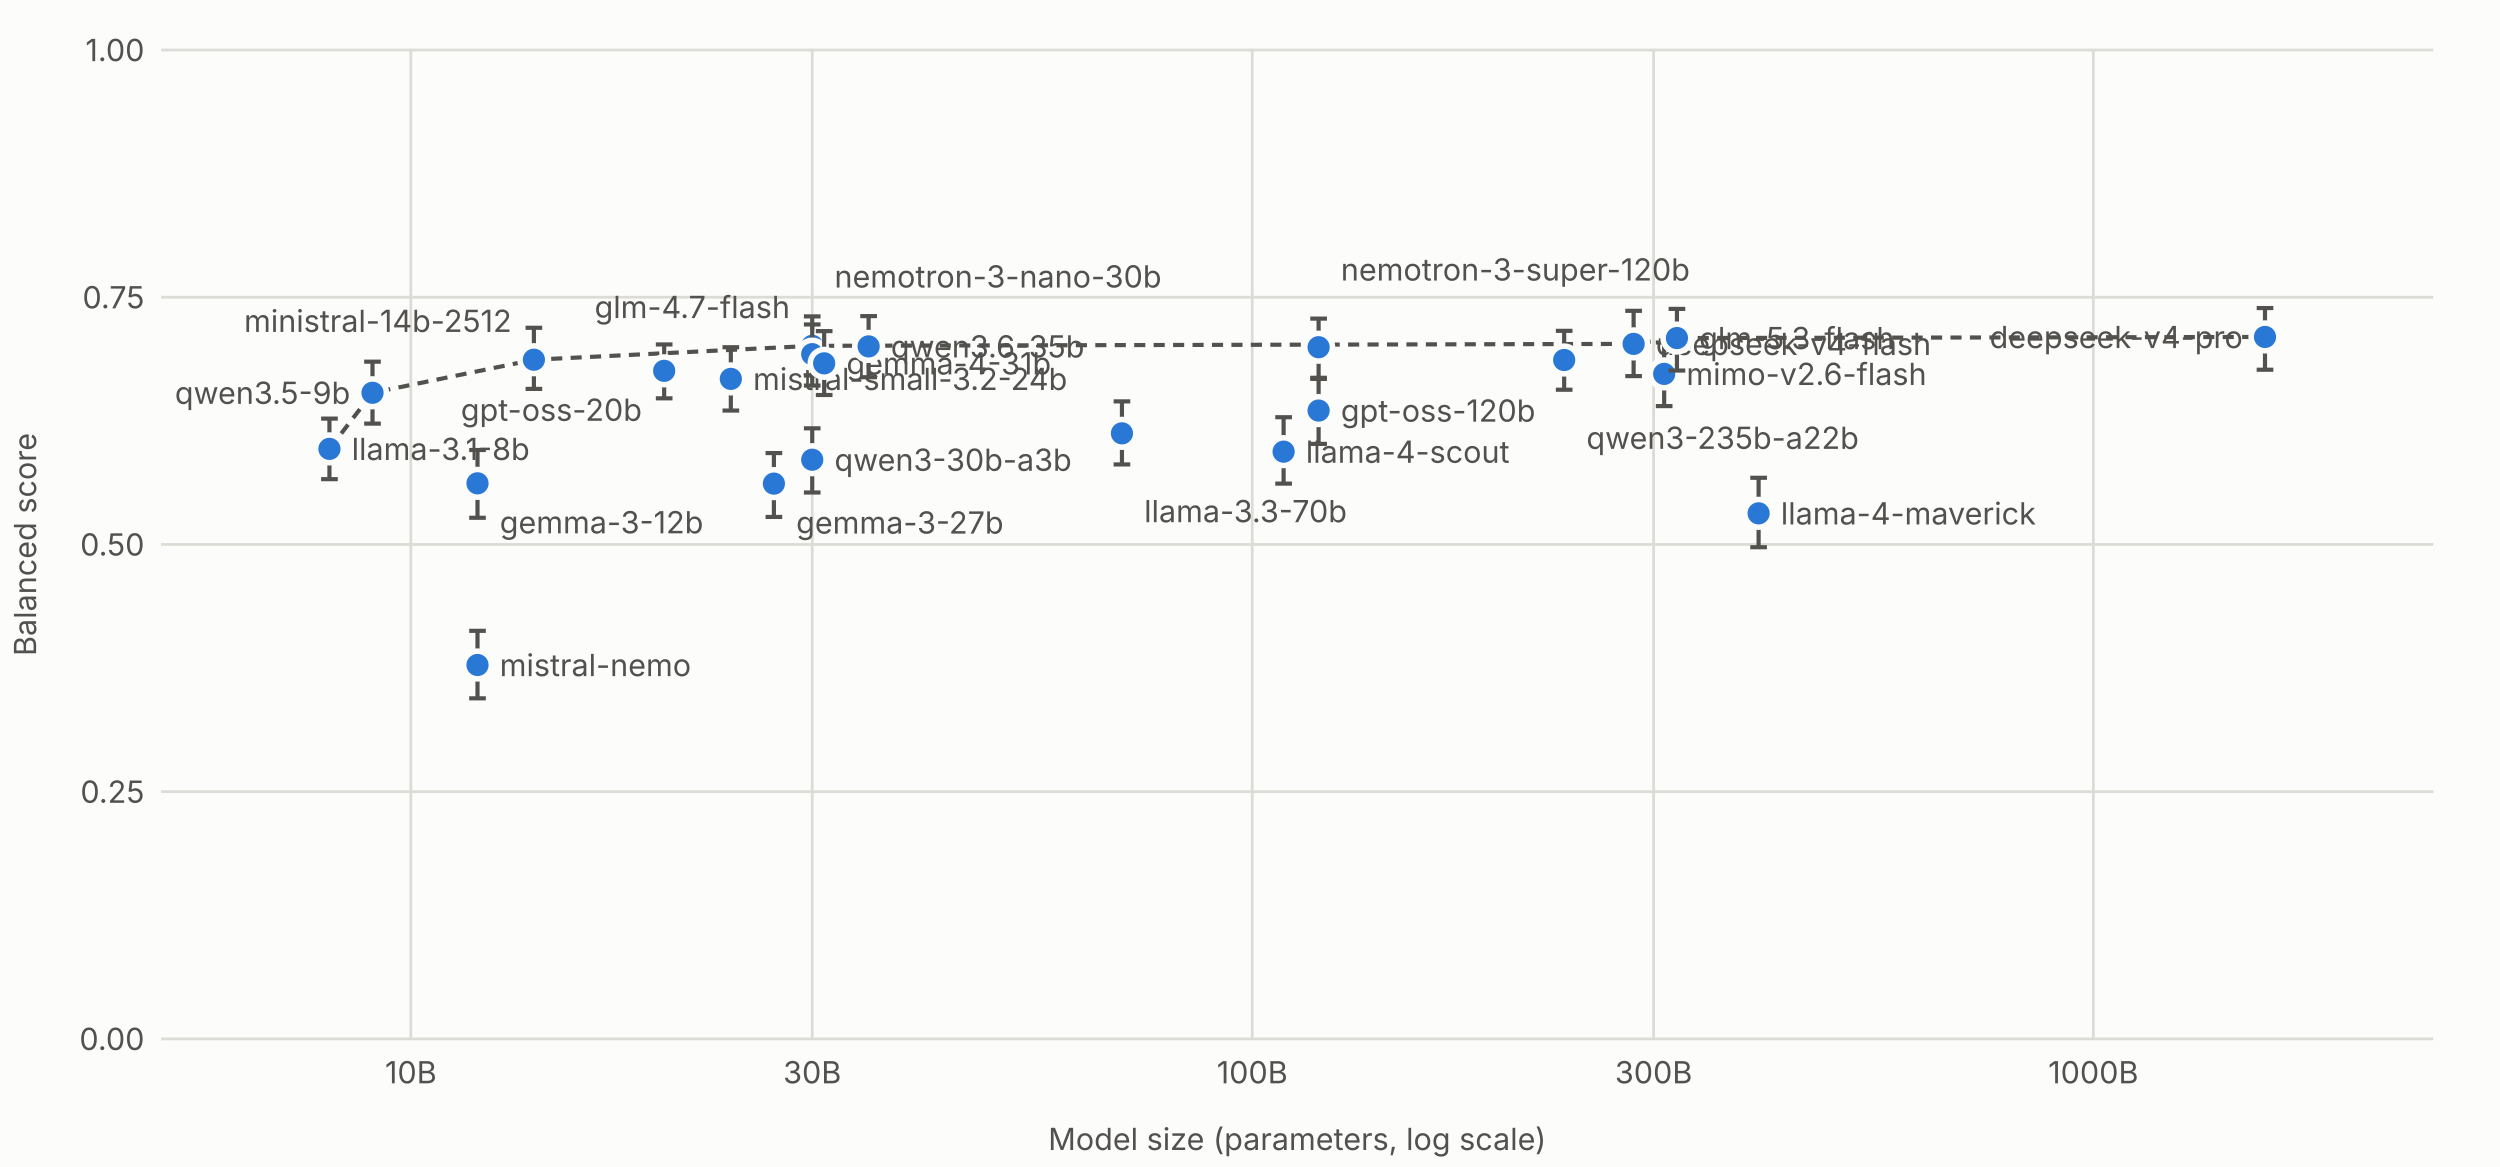
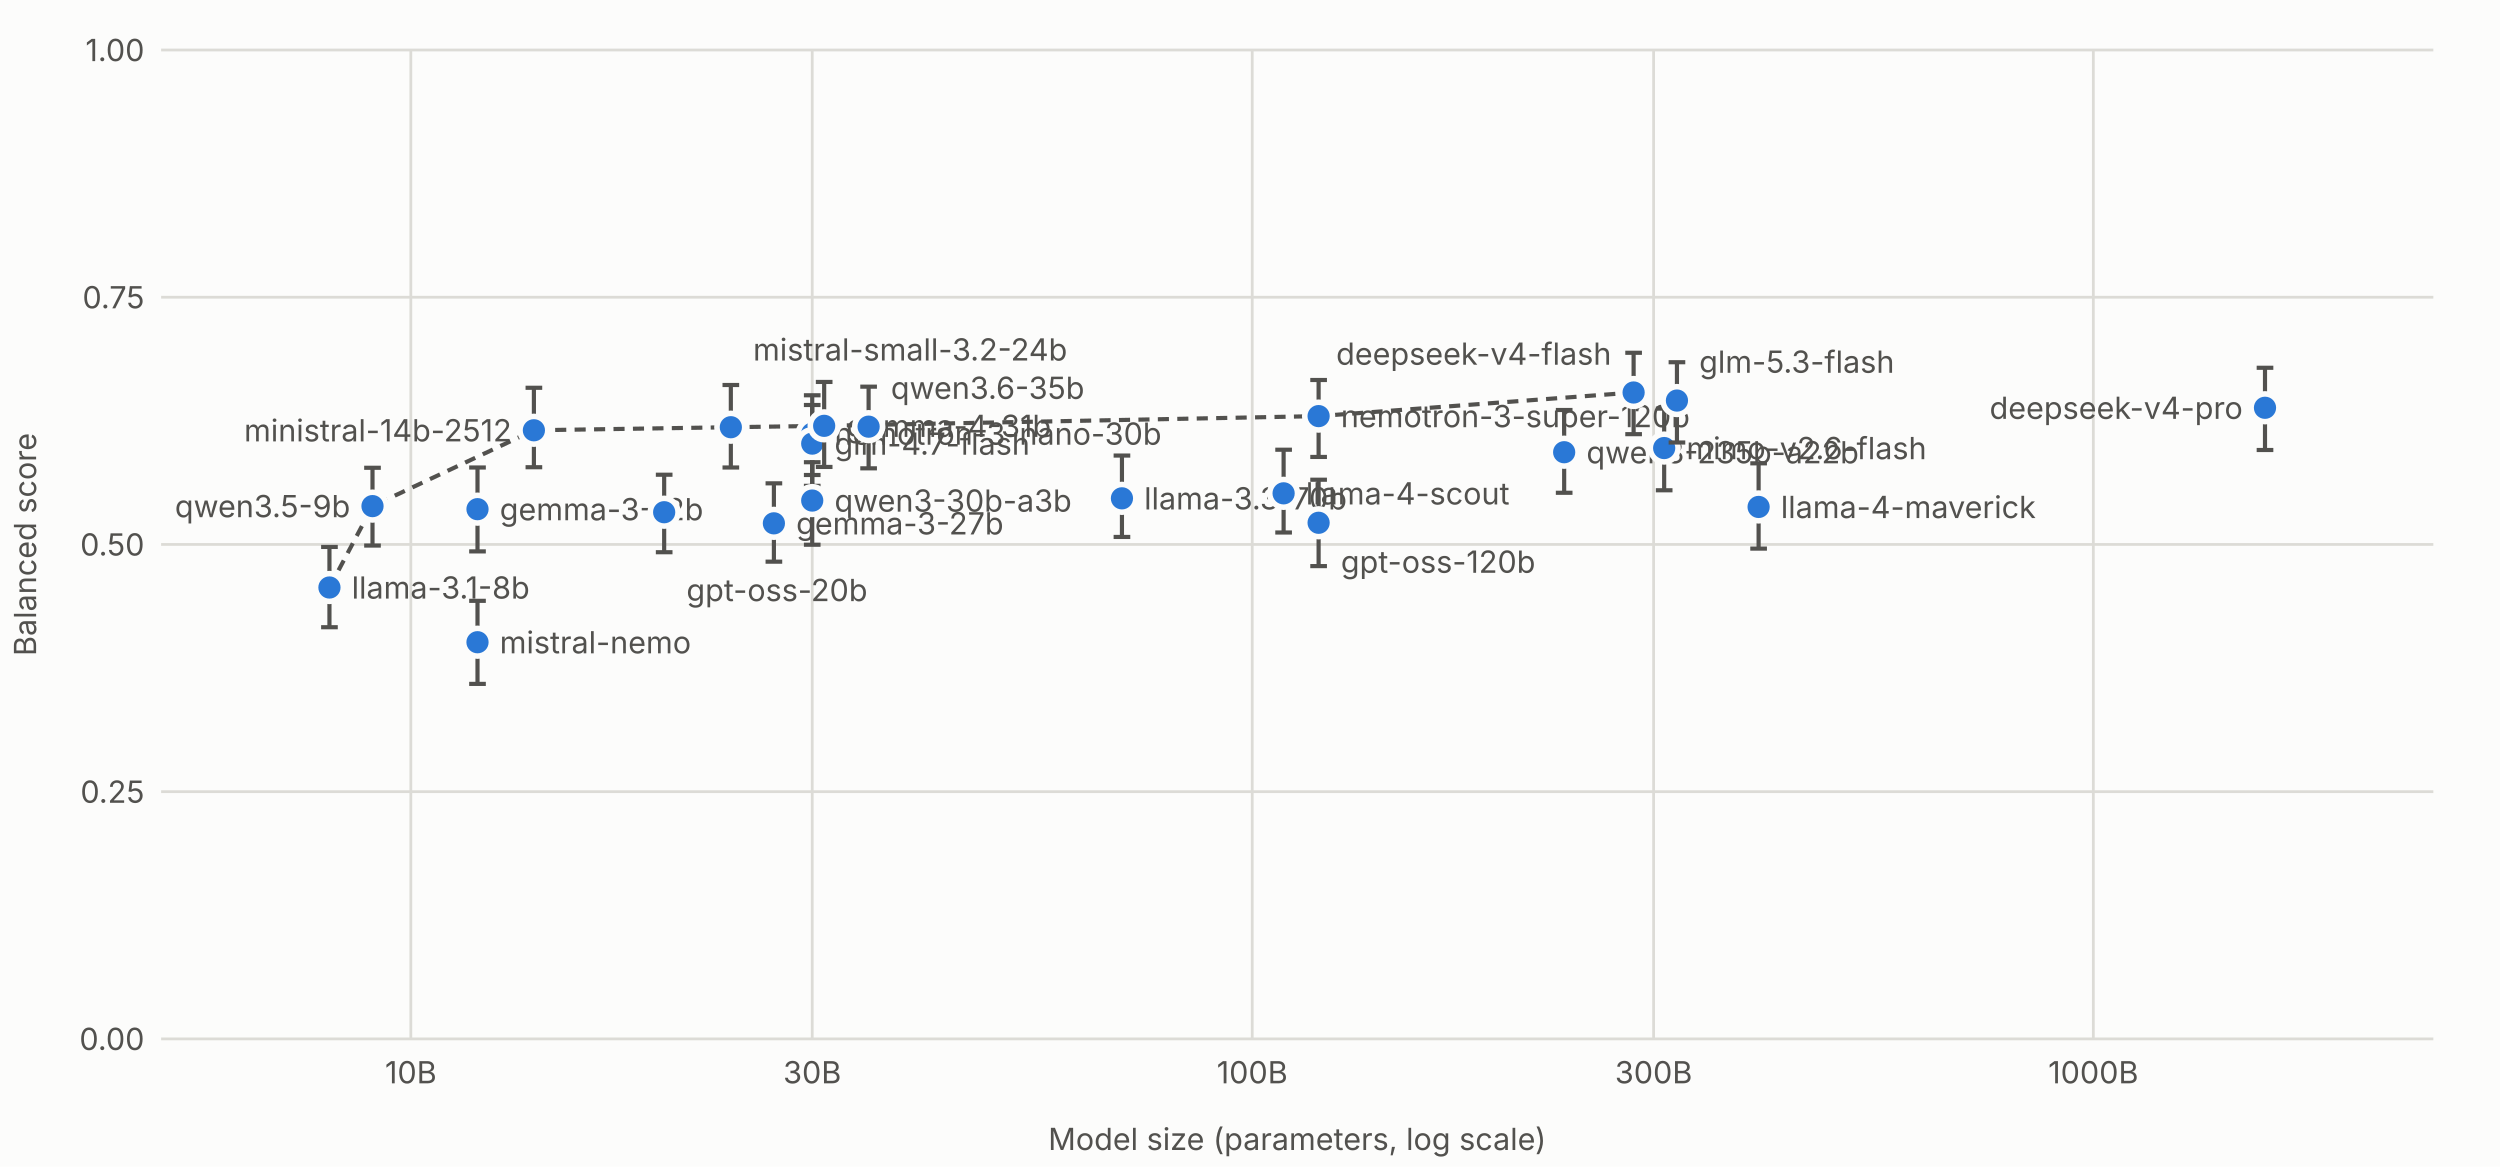
<svg xmlns="http://www.w3.org/2000/svg" class="chart" viewBox="0 0 900 420" role="img" aria-label="Balanced score against model size">
  <style>.chart text{fill:#52514e;font-size:11px;font-family:system-ui,-apple-system,'Segoe UI',sans-serif}.chart .grid{stroke:#dcdbd6;stroke-width:1;fill:none}.chart .err{stroke:#52514e;stroke-width:1.5;fill:none}.chart .frontier{stroke:#52514e;stroke-width:1.5;stroke-dasharray:4 3;fill:none}.chart .dot{fill:#2a78d6;stroke:#fcfcfb;stroke-width:2}.chart .dot.hollow{fill:#fcfcfb;stroke:#2a78d6}.chart .s0{fill:#2a78d6}.chart .hl{fill:#eb6834}.chart .axis{fill:#0b0b0b;font-size:12px}</style>
  <rect width="900" height="420" fill="#fcfcfb" />
  <path class="grid" d="M58,374.0 H876" />
  <text x="52" y="378.0" text-anchor="end">0.00</text>
  <path class="grid" d="M58,285.0 H876" />
  <text x="52" y="289.0" text-anchor="end">0.25</text>
  <path class="grid" d="M58,196.0 H876" />
  <text x="52" y="200.0" text-anchor="end">0.50</text>
  <path class="grid" d="M58,107.0 H876" />
  <text x="52" y="111.0" text-anchor="end">0.75</text>
  <path class="grid" d="M58,18.0 H876" />
  <text x="52" y="22.0" text-anchor="end">1.00</text>
  <path class="grid" d="M147.9,18 V374" />
  <text x="147.9" y="390" text-anchor="middle">10B</text>
  <path class="grid" d="M292.4,18 V374" />
  <text x="292.4" y="390" text-anchor="middle">30B</text>
  <path class="grid" d="M450.8,18 V374" />
  <text x="450.8" y="390" text-anchor="middle">100B</text>
  <path class="grid" d="M595.3,18 V374" />
  <text x="595.3" y="390" text-anchor="middle">300B</text>
  <path class="grid" d="M753.6,18 V374" />
  <text x="753.6" y="390" text-anchor="middle">1000B</text>
  <text x="467.0" y="414" text-anchor="middle">Model size (parameters, log scale)</text>
  <text transform="rotate(-90)" x="-196.0" y="13" text-anchor="middle">Balanced score</text>
-   <path class="frontier" d="M118.6,161.6 L134.1,141.4 L192.2,129.5 L292.4,124.5 L588.1,123.8 L603.7,121.7 L815.4,121.3" />
-   <path class="err" d="M118.6,172.5 V150.7 M115.6,172.5 H121.6 M115.6,150.7 H121.6" />
+   <path class="frontier" d="M118.6,211.5 L134.1,182.2 L192.2,154.9 L263.1,153.8 L296.7,153.3 L474.7,149.8 L588.1,141.3" />
+   <path class="err" d="M118.6,225.8 V196.9 M115.6,225.8 H121.6 M115.6,196.9 H121.6" />
  <g>
-     <circle class="dot" cx="118.6" cy="161.6" r="5" />
+     <circle class="dot" cx="118.6" cy="211.5" r="5" />
  </g>
-   <text class="lbl" x="126.6" y="165.6" text-anchor="start">llama-3.1-8b</text>
-   <path class="err" d="M134.1,152.5 V130.2 M131.1,152.5 H137.1 M131.1,130.2 H137.1" />
+   <text class="lbl" x="126.6" y="215.5" text-anchor="start">llama-3.1-8b</text>
+   <path class="err" d="M134.1,196.4 V168.4 M131.1,196.4 H137.1 M131.1,168.4 H137.1" />
  <g>
-     <circle class="dot" cx="134.1" cy="141.4" r="5" />
+     <circle class="dot" cx="134.1" cy="182.2" r="5" />
  </g>
-   <text class="lbl" x="126.1" y="145.4" text-anchor="end">qwen3.5-9b</text>
-   <path class="err" d="M171.9,186.4 V162.0 M168.9,186.4 H174.9 M168.9,162.0 H174.9" />
+   <text class="lbl" x="126.1" y="186.2" text-anchor="end">qwen3.5-9b</text>
+   <path class="err" d="M171.9,198.5 V168.3 M168.9,198.5 H174.9 M168.9,168.3 H174.9" />
  <g>
-     <circle class="dot" cx="171.9" cy="174.0" r="5" />
+     <circle class="dot" cx="171.9" cy="183.3" r="5" />
  </g>
-   <text class="lbl" x="179.9" y="192.0" text-anchor="start">gemma-3-12b</text>
-   <path class="err" d="M171.9,251.4 V227.1 M168.9,251.4 H174.9 M168.9,227.1 H174.9" />
+   <text class="lbl" x="179.9" y="187.3" text-anchor="start">gemma-3-12b</text>
+   <path class="err" d="M171.9,246.2 V216.3 M168.9,246.2 H174.9 M168.9,216.3 H174.9" />
  <g>
-     <circle class="dot" cx="171.9" cy="239.4" r="5" />
+     <circle class="dot" cx="171.9" cy="231.2" r="5" />
  </g>
-   <text class="lbl" x="179.9" y="243.4" text-anchor="start">mistral-nemo</text>
-   <path class="err" d="M192.2,140.0 V118.0 M189.2,140.0 H195.2 M189.2,118.0 H195.2" />
+   <text class="lbl" x="179.9" y="235.2" text-anchor="start">mistral-nemo</text>
+   <path class="err" d="M192.2,168.2 V139.6 M189.2,168.2 H195.2 M189.2,139.6 H195.2" />
  <g>
-     <circle class="dot" cx="192.2" cy="129.5" r="5" />
+     <circle class="dot" cx="192.2" cy="154.9" r="5" />
  </g>
-   <text class="lbl" x="184.2" y="119.5" text-anchor="end">ministral-14b-2512</text>
-   <path class="err" d="M239.1,143.4 V124.0 M236.1,143.4 H242.1 M236.1,124.0 H242.1" />
+   <text class="lbl" x="184.2" y="158.9" text-anchor="end">ministral-14b-2512</text>
+   <path class="err" d="M239.1,198.8 V170.9 M236.1,198.8 H242.1 M236.1,170.9 H242.1" />
  <g>
-     <circle class="dot" cx="239.1" cy="133.5" r="5" />
+     <circle class="dot" cx="239.1" cy="184.4" r="5" />
  </g>
-   <text class="lbl" x="231.1" y="151.5" text-anchor="end">gpt-oss-20b</text>
-   <path class="err" d="M263.1,147.8 V125.0 M260.1,147.8 H266.1 M260.1,125.0 H266.1" />
+   <text class="lbl" x="247.1" y="216.4" text-anchor="start">gpt-oss-20b</text>
+   <path class="err" d="M263.1,168.3 V138.6 M260.1,168.3 H266.1 M260.1,138.6 H266.1" />
  <g>
-     <circle class="dot" cx="263.1" cy="136.4" r="5" />
+     <circle class="dot" cx="263.1" cy="153.8" r="5" />
  </g>
-   <text class="lbl" x="271.1" y="140.4" text-anchor="start">mistral-small-3.2-24b</text>
-   <path class="err" d="M278.6,186.1 V163.1 M275.6,186.1 H281.6 M275.6,163.1 H281.6" />
+   <text class="lbl" x="271.1" y="129.8" text-anchor="start">mistral-small-3.2-24b</text>
+   <path class="err" d="M278.6,202.2 V174.0 M275.6,202.2 H281.6 M275.6,174.0 H281.6" />
  <g>
-     <circle class="dot" cx="278.6" cy="174.1" r="5" />
+     <circle class="dot" cx="278.6" cy="188.4" r="5" />
  </g>
-   <text class="lbl" x="286.6" y="192.1" text-anchor="start">gemma-3-27b</text>
-   <path class="err" d="M292.4,135.2 V113.9 M289.4,135.2 H295.4 M289.4,113.9 H295.4" />
+   <text class="lbl" x="286.6" y="192.4" text-anchor="start">gemma-3-27b</text>
+   <path class="err" d="M292.4,171.0 V142.3 M289.4,171.0 H295.4 M289.4,142.3 H295.4" />
  <g>
-     <circle class="dot" cx="292.4" cy="124.5" r="5" />
+     <circle class="dot" cx="292.4" cy="156.1" r="5" />
  </g>
-   <text class="lbl" x="284.4" y="114.5" text-anchor="end">glm-4.7-flash</text>
-   <path class="err" d="M292.4,138.8 V116.8 M289.4,138.8 H295.4 M289.4,116.8 H295.4" />
+   <text class="lbl" x="300.4" y="160.1" text-anchor="start">nemotron-3-nano-30b</text>
+   <path class="err" d="M292.4,174.9 V145.8 M289.4,174.9 H295.4 M289.4,145.8 H295.4" />
  <g>
-     <circle class="dot" cx="292.4" cy="127.5" r="5" />
+     <circle class="dot" cx="292.4" cy="159.7" r="5" />
  </g>
-   <text class="lbl" x="300.4" y="103.5" text-anchor="start">nemotron-3-nano-30b</text>
-   <path class="err" d="M292.4,177.3 V154.2 M289.4,177.3 H295.4 M289.4,154.2 H295.4" />
+   <text class="lbl" x="300.4" y="163.7" text-anchor="start">glm-4.7-flash</text>
+   <path class="err" d="M292.4,196.1 V166.4 M289.4,196.1 H295.4 M289.4,166.4 H295.4" />
  <g>
-     <circle class="dot" cx="292.4" cy="165.5" r="5" />
+     <circle class="dot" cx="292.4" cy="180.2" r="5" />
  </g>
-   <text class="lbl" x="300.4" y="169.5" text-anchor="start">qwen3-30b-a3b</text>
-   <path class="err" d="M296.7,142.2 V119.2 M293.7,142.2 H299.7 M293.7,119.2 H299.7" />
+   <text class="lbl" x="300.4" y="184.2" text-anchor="start">qwen3-30b-a3b</text>
+   <path class="err" d="M296.7,168.1 V137.5 M293.7,168.1 H299.7 M293.7,137.5 H299.7" />
  <g>
-     <circle class="dot" cx="296.7" cy="130.8" r="5" />
+     <circle class="dot" cx="296.7" cy="153.3" r="5" />
  </g>
-   <text class="lbl" x="304.7" y="134.8" text-anchor="start">gemma-4-31b</text>
-   <path class="err" d="M312.7,135.8 V113.8 M309.7,135.8 H315.7 M309.7,113.8 H315.7" />
+   <text class="lbl" x="304.7" y="157.3" text-anchor="start">gemma-4-31b</text>
+   <path class="err" d="M312.7,168.6 V139.2 M309.7,168.6 H315.7 M309.7,139.2 H315.7" />
  <g>
-     <circle class="dot" cx="312.7" cy="124.7" r="5" />
+     <circle class="dot" cx="312.7" cy="153.6" r="5" />
  </g>
-   <text class="lbl" x="320.7" y="128.7" text-anchor="start">qwen3.6-35b</text>
-   <path class="err" d="M403.9,167.2 V144.5 M400.9,167.2 H406.9 M400.9,144.5 H406.9" />
+   <text class="lbl" x="320.7" y="143.6" text-anchor="start">qwen3.6-35b</text>
+   <path class="err" d="M403.9,193.3 V164.0 M400.9,193.3 H406.9 M400.9,164.0 H406.9" />
  <g>
-     <circle class="dot" cx="403.9" cy="156.0" r="5" />
+     <circle class="dot" cx="403.9" cy="179.4" r="5" />
  </g>
-   <text class="lbl" x="411.9" y="188.0" text-anchor="start">llama-3.3-70b</text>
-   <path class="err" d="M462.1,174.1 V150.2 M459.1,174.1 H465.1 M459.1,150.2 H465.1" />
+   <text class="lbl" x="411.9" y="183.4" text-anchor="start">llama-3.3-70b</text>
+   <path class="err" d="M462.1,191.7 V161.9 M459.1,191.7 H465.1 M459.1,161.9 H465.1" />
  <g>
-     <circle class="dot" cx="462.1" cy="162.6" r="5" />
+     <circle class="dot" cx="462.1" cy="177.6" r="5" />
  </g>
-   <text class="lbl" x="470.1" y="166.6" text-anchor="start">llama-4-scout</text>
-   <path class="err" d="M474.7,136.4 V114.7 M471.7,136.4 H477.7 M471.7,114.7 H477.7" />
+   <text class="lbl" x="470.1" y="181.6" text-anchor="start">llama-4-scout</text>
+   <path class="err" d="M474.7,164.5 V136.8 M471.7,164.5 H477.7 M471.7,136.8 H477.7" />
  <g>
-     <circle class="dot" cx="474.7" cy="125.0" r="5" />
+     <circle class="dot" cx="474.7" cy="149.8" r="5" />
  </g>
-   <text class="lbl" x="482.7" y="101.0" text-anchor="start">nemotron-3-super-120b</text>
-   <path class="err" d="M474.7,159.8 V136.0 M471.7,159.8 H477.7 M471.7,136.0 H477.7" />
+   <text class="lbl" x="482.7" y="153.8" text-anchor="start">nemotron-3-super-120b</text>
+   <path class="err" d="M474.7,203.8 V172.7 M471.7,203.8 H477.7 M471.7,172.7 H477.7" />
  <g>
-     <circle class="dot" cx="474.7" cy="147.8" r="5" />
+     <circle class="dot" cx="474.7" cy="188.2" r="5" />
  </g>
-   <text class="lbl" x="482.7" y="151.8" text-anchor="start">gpt-oss-120b</text>
-   <path class="err" d="M563.1,140.3 V119.1 M560.1,140.3 H566.1 M560.1,119.1 H566.1" />
+   <text class="lbl" x="482.7" y="206.2" text-anchor="start">gpt-oss-120b</text>
+   <path class="err" d="M563.1,177.4 V147.6 M560.1,177.4 H566.1 M560.1,147.6 H566.1" />
  <g>
-     <circle class="dot" cx="563.1" cy="129.6" r="5" />
+     <circle class="dot" cx="563.1" cy="162.8" r="5" />
  </g>
-   <text class="lbl" x="571.1" y="161.6" text-anchor="start">qwen3-235b-a22b</text>
-   <path class="err" d="M588.1,135.4 V111.9 M585.1,135.4 H591.1 M585.1,111.9 H591.1" />
+   <text class="lbl" x="571.1" y="166.8" text-anchor="start">qwen3-235b-a22b</text>
+   <path class="err" d="M588.1,156.3 V127.0 M585.1,156.3 H591.1 M585.1,127.0 H591.1" />
  <g>
-     <circle class="dot" cx="588.1" cy="123.8" r="5" />
+     <circle class="dot" cx="588.1" cy="141.3" r="5" />
  </g>
-   <text class="lbl" x="596.1" y="127.8" text-anchor="start">deepseek-v4-flash</text>
-   <path class="err" d="M599.1,146.2 V123.3 M596.1,146.2 H602.1 M596.1,123.3 H602.1" />
+   <text class="lbl" x="580.1" y="131.3" text-anchor="end">deepseek-v4-flash</text>
+   <path class="err" d="M599.1,176.5 V147.1 M596.1,176.5 H602.1 M596.1,147.1 H602.1" />
  <g>
-     <circle class="dot" cx="599.1" cy="134.6" r="5" />
+     <circle class="dot" cx="599.1" cy="161.3" r="5" />
  </g>
-   <text class="lbl" x="607.1" y="138.6" text-anchor="start">mimo-v2.6-flash</text>
-   <path class="err" d="M603.7,133.4 V111.2 M600.7,133.4 H606.7 M600.7,111.2 H606.7" />
+   <text class="lbl" x="607.1" y="165.3" text-anchor="start">mimo-v2.6-flash</text>
+   <path class="err" d="M603.7,159.3 V130.4 M600.7,159.3 H606.7 M600.7,130.4 H606.7" />
  <g>
-     <circle class="dot" cx="603.7" cy="121.7" r="5" />
+     <circle class="dot" cx="603.7" cy="144.2" r="5" />
  </g>
-   <text class="lbl" x="611.7" y="125.7" text-anchor="start">glm-5.3-flash</text>
-   <path class="err" d="M633.1,197.0 V172.0 M630.1,197.0 H636.1 M630.1,172.0 H636.1" />
+   <text class="lbl" x="611.7" y="134.2" text-anchor="start">glm-5.3-flash</text>
+   <path class="err" d="M633.1,197.5 V166.8 M630.1,197.5 H636.1 M630.1,166.8 H636.1" />
  <g>
-     <circle class="dot" cx="633.1" cy="184.8" r="5" />
+     <circle class="dot" cx="633.1" cy="182.5" r="5" />
  </g>
-   <text class="lbl" x="641.1" y="188.8" text-anchor="start">llama-4-maverick</text>
-   <path class="err" d="M815.4,133.1 V110.9 M812.4,133.1 H818.4 M812.4,110.9 H818.4" />
+   <text class="lbl" x="641.1" y="186.5" text-anchor="start">llama-4-maverick</text>
+   <path class="err" d="M815.4,162.0 V132.4 M812.4,162.0 H818.4 M812.4,132.4 H818.4" />
  <g>
-     <circle class="dot" cx="815.4" cy="121.3" r="5" />
+     <circle class="dot" cx="815.4" cy="146.8" r="5" />
  </g>
-   <text class="lbl" x="807.4" y="125.3" text-anchor="end">deepseek-v4-pro</text>
+   <text class="lbl" x="807.4" y="150.8" text-anchor="end">deepseek-v4-pro</text>
</svg>
